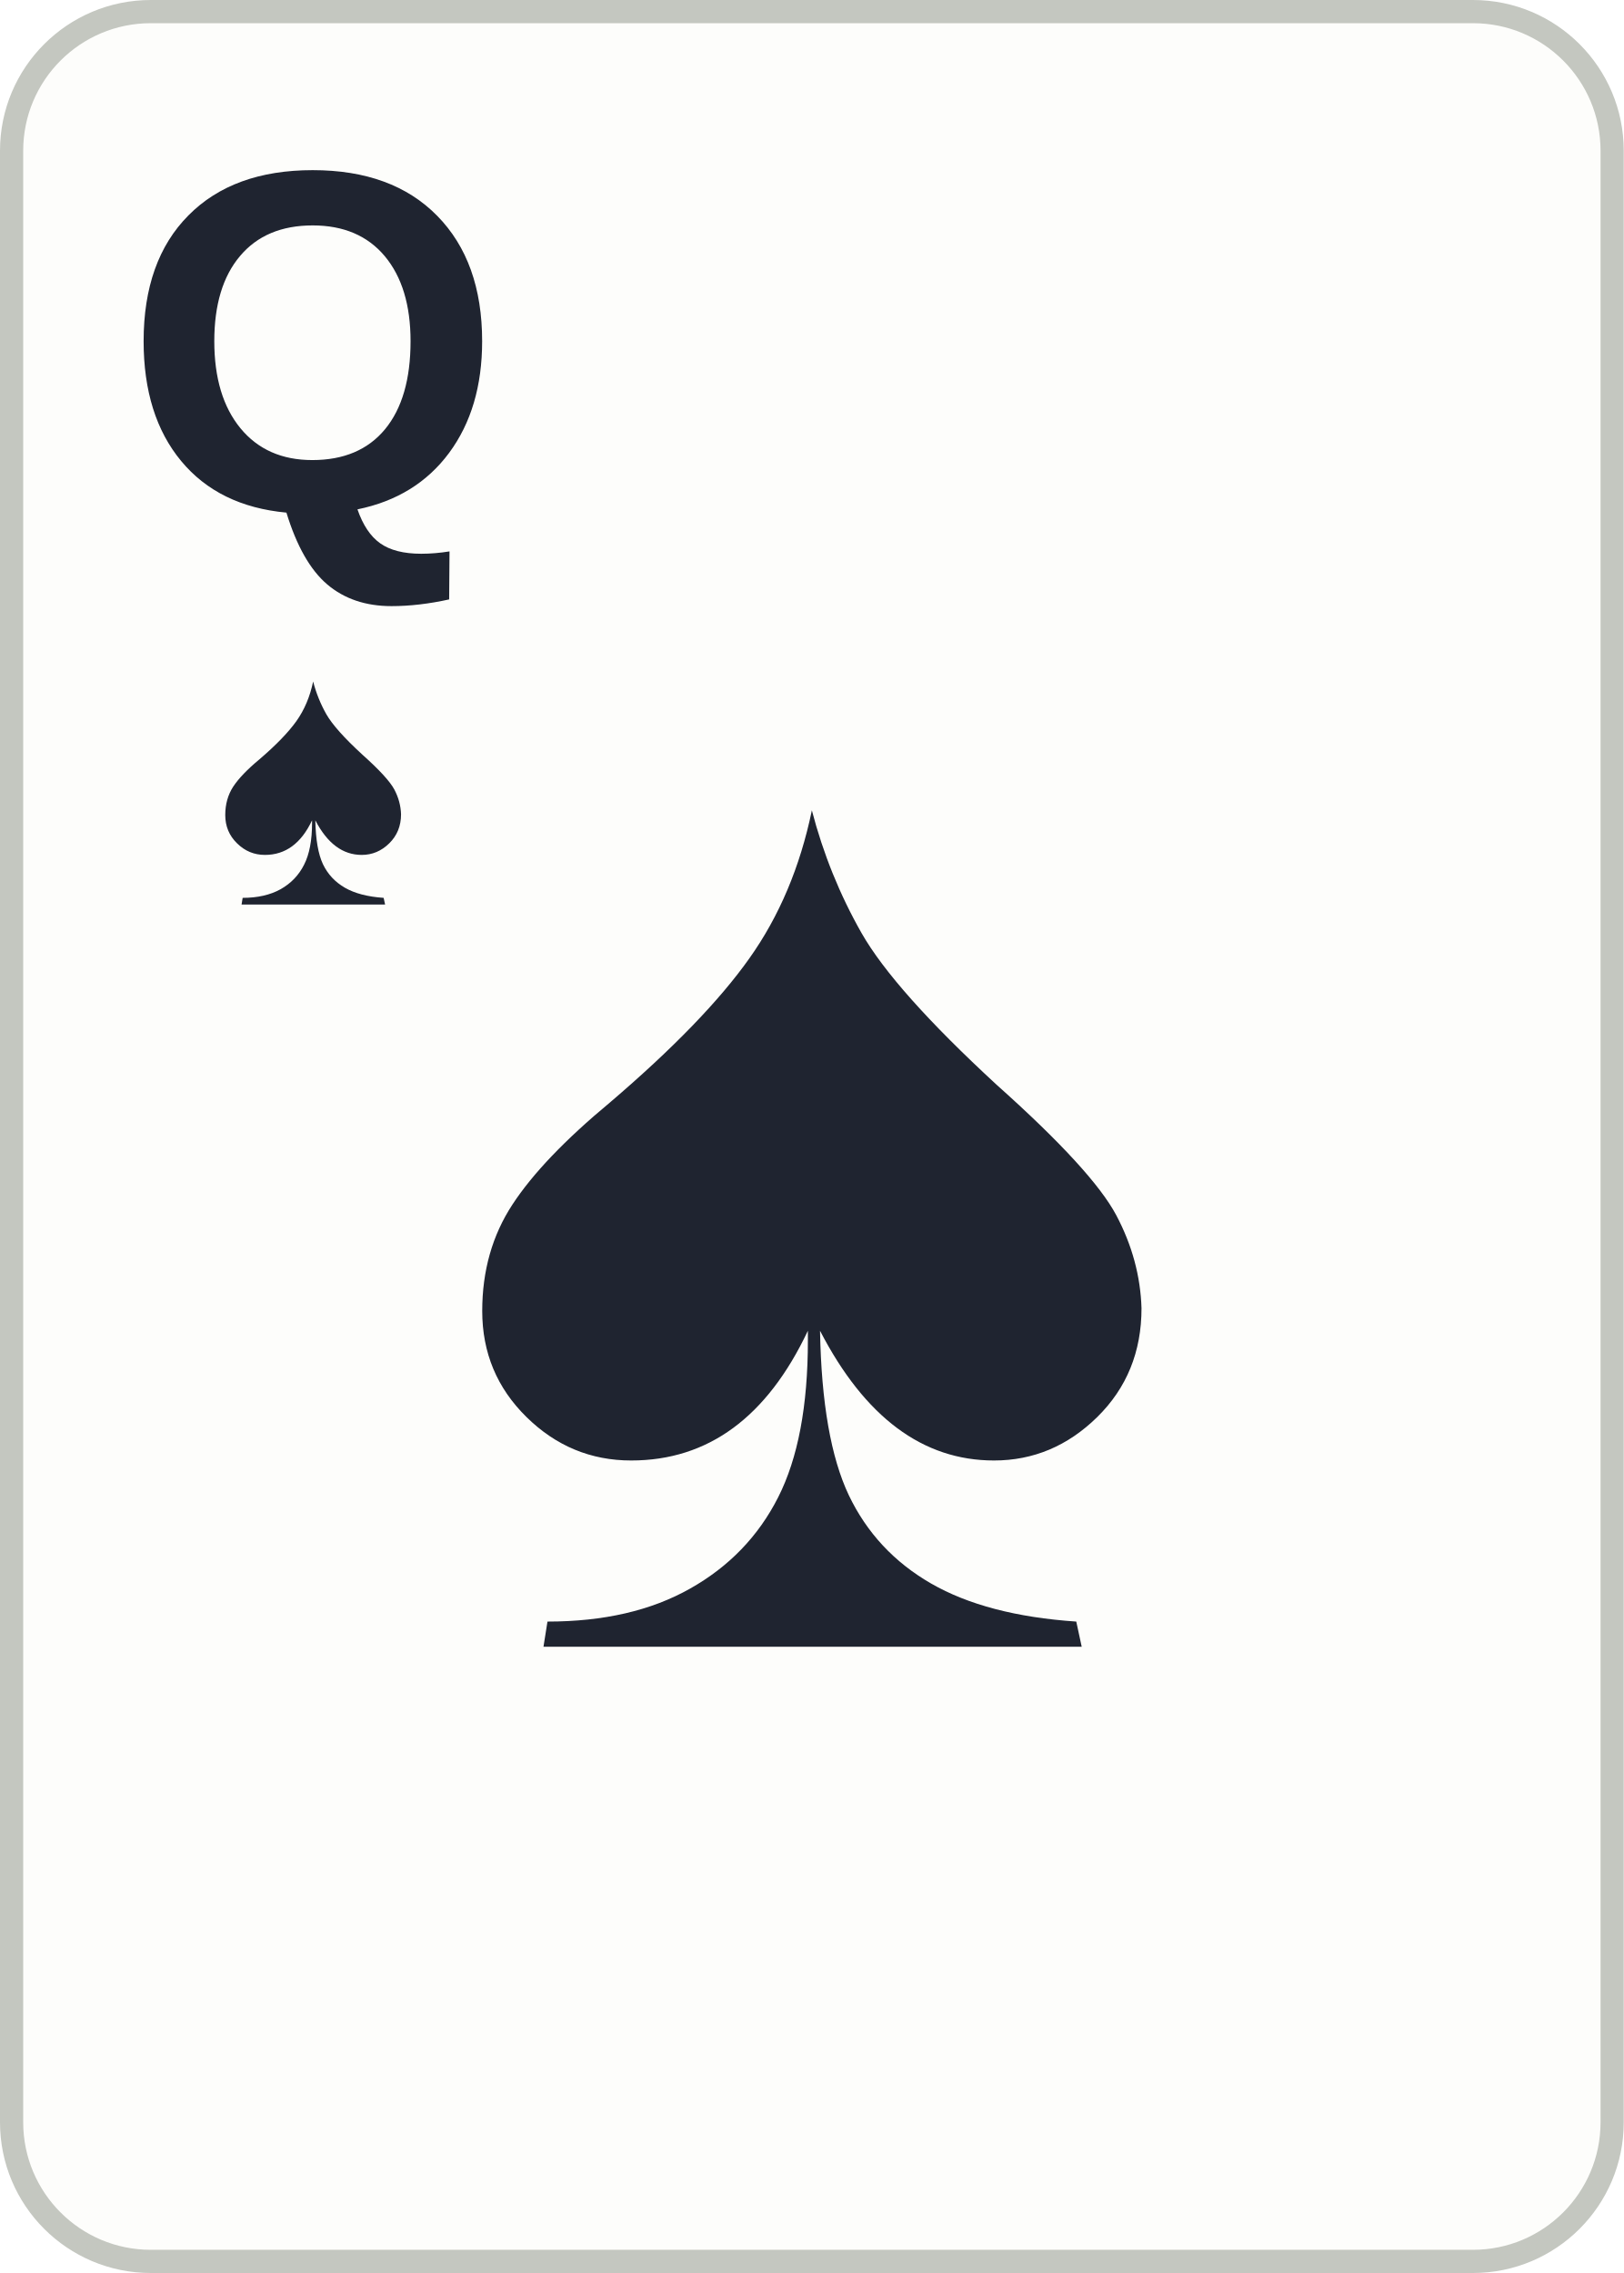
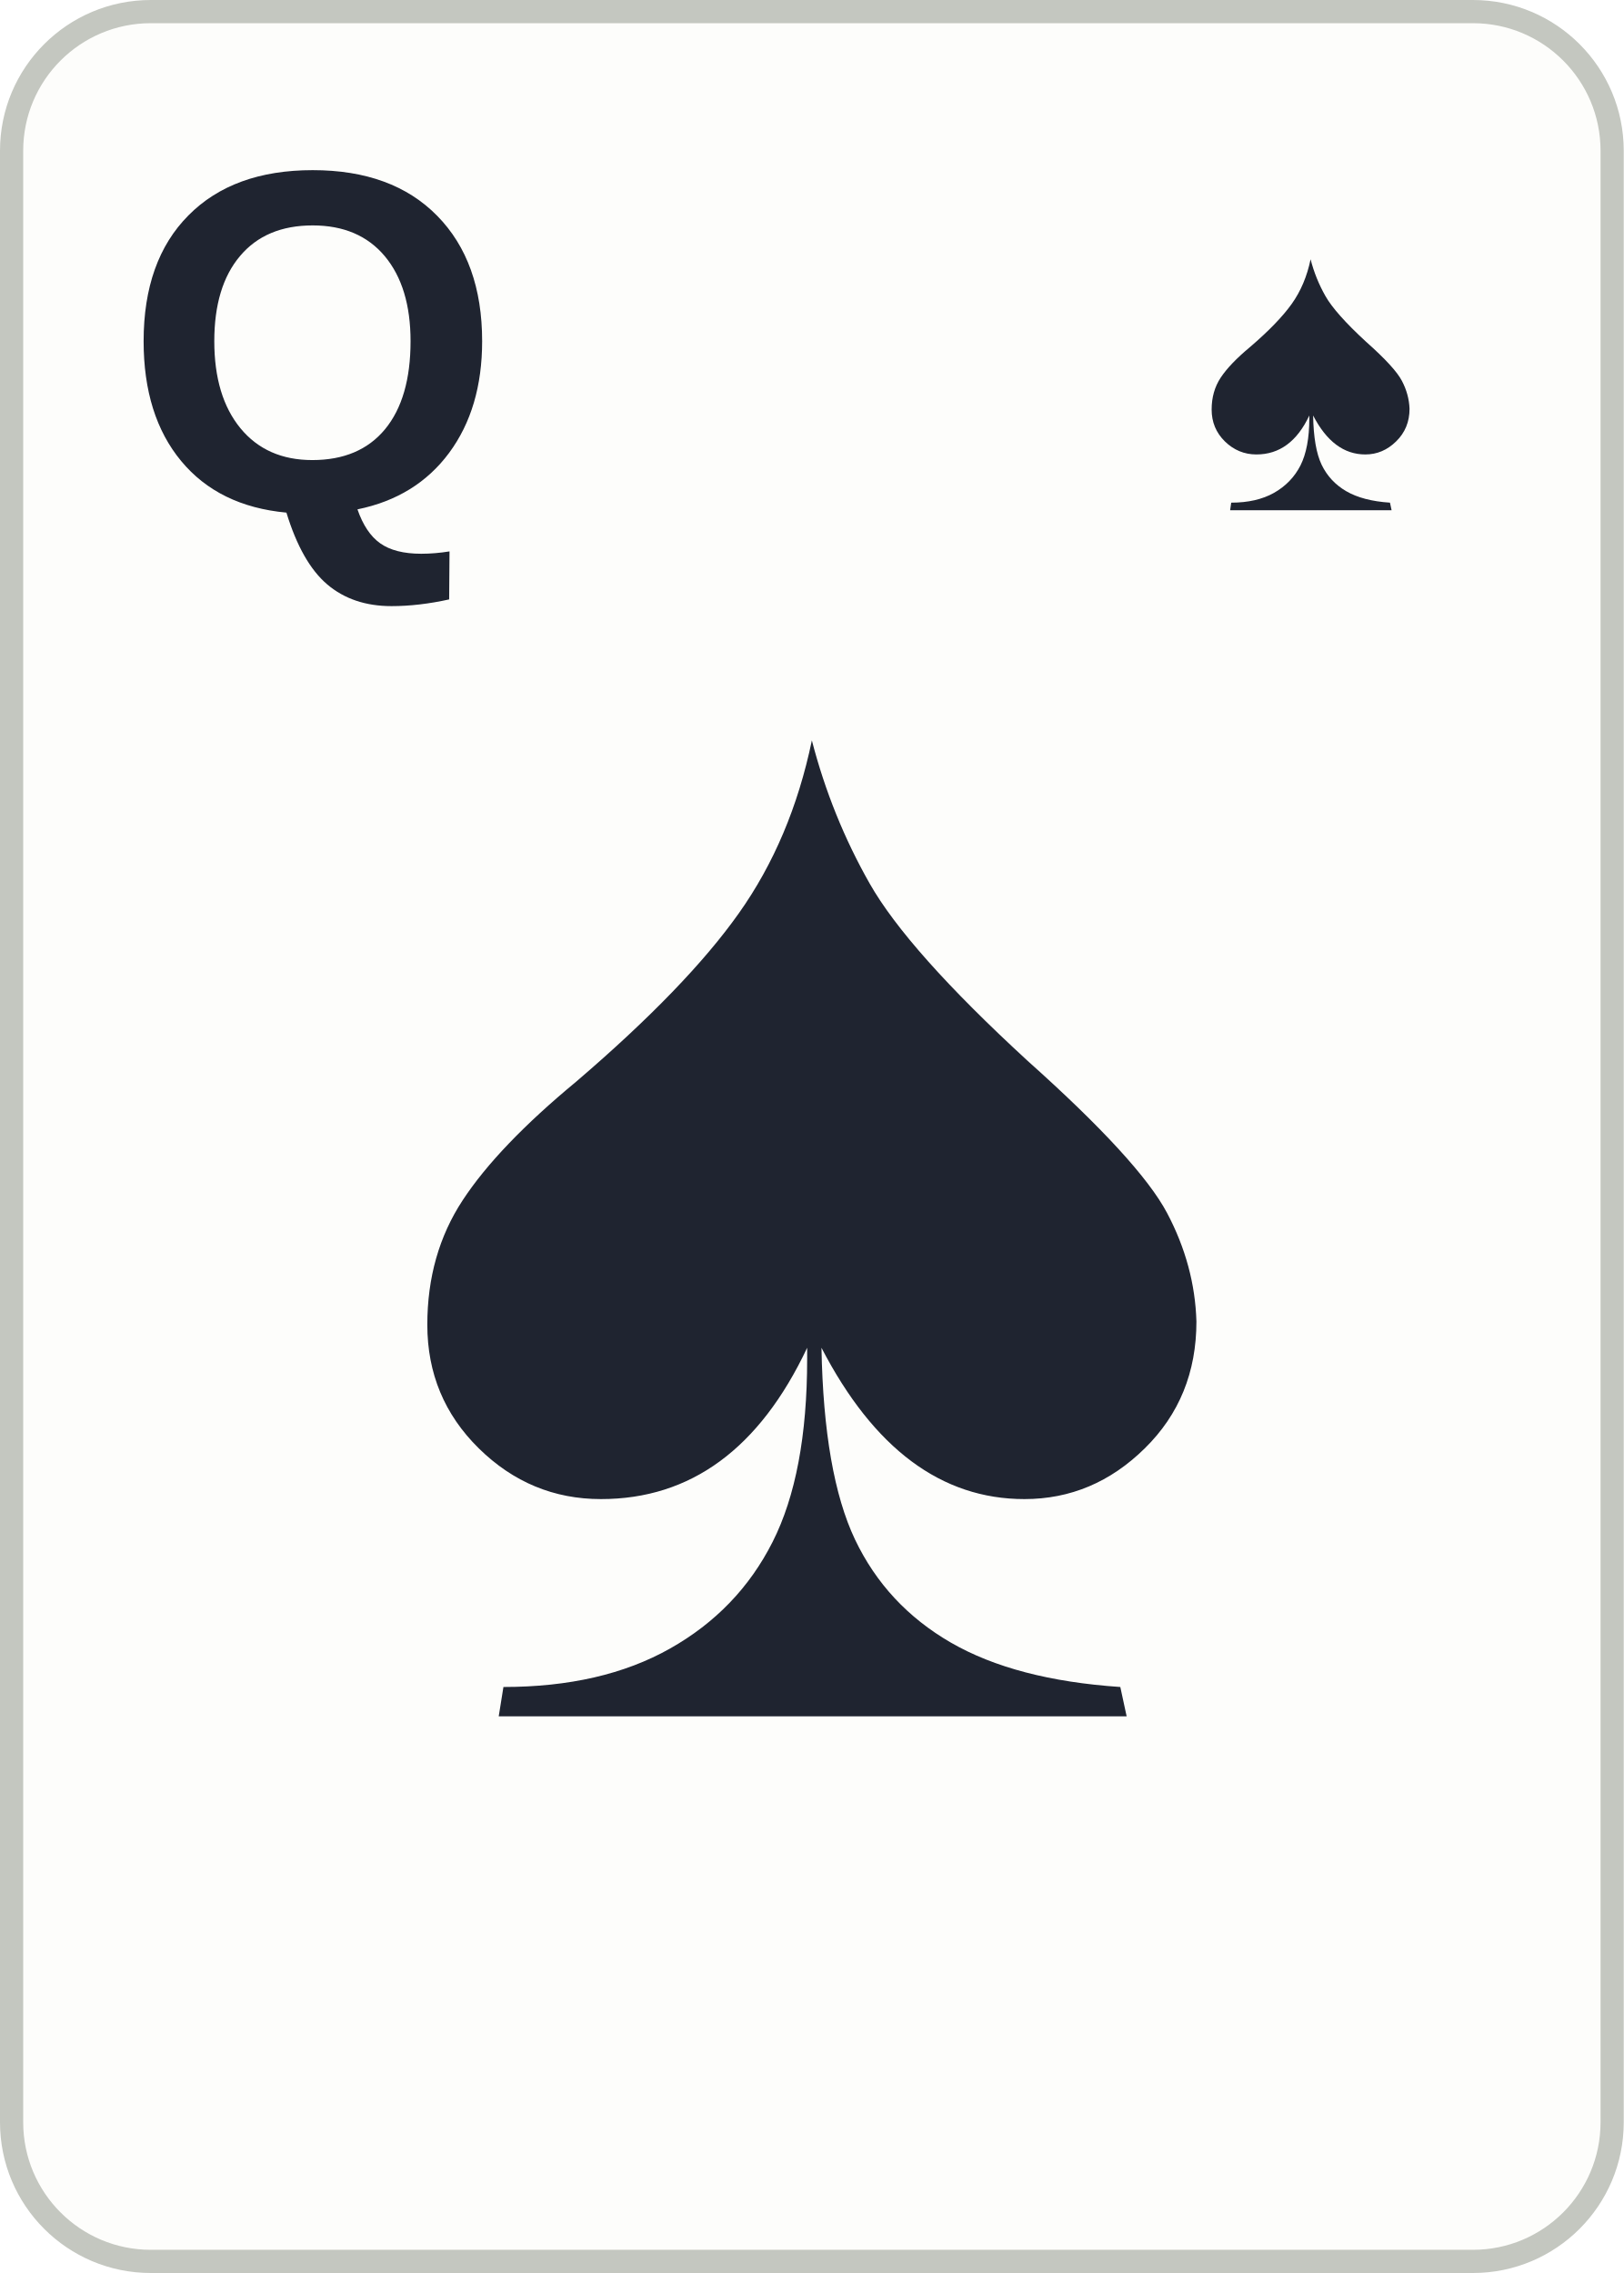
<svg xmlns="http://www.w3.org/2000/svg" viewBox="0 0 140 196">
  <rect x="1" y="1" width="138" height="194" rx="12" fill="#fdfdfb" stroke="#c4c7c0" stroke-width="2" />
  <g font-family="Arial,Helvetica,sans-serif" font-weight="700">
    <text x="27" y="44" font-size="42" text-anchor="middle" fill="#1f2430">Q</text>
-     <text x="27" y="78" font-size="32" text-anchor="middle" fill="#1f2430">♠</text>
-     <text x="70" y="142" font-size="120" text-anchor="middle" fill="#1f2430">♠</text>
+     <text x="113" y="44" font-size="36" text-anchor="middle" fill="#1f2430">♠</text>
+     <text x="70" y="148" font-size="140" text-anchor="middle" fill="#1f2430">♠</text>
  </g>
</svg>
